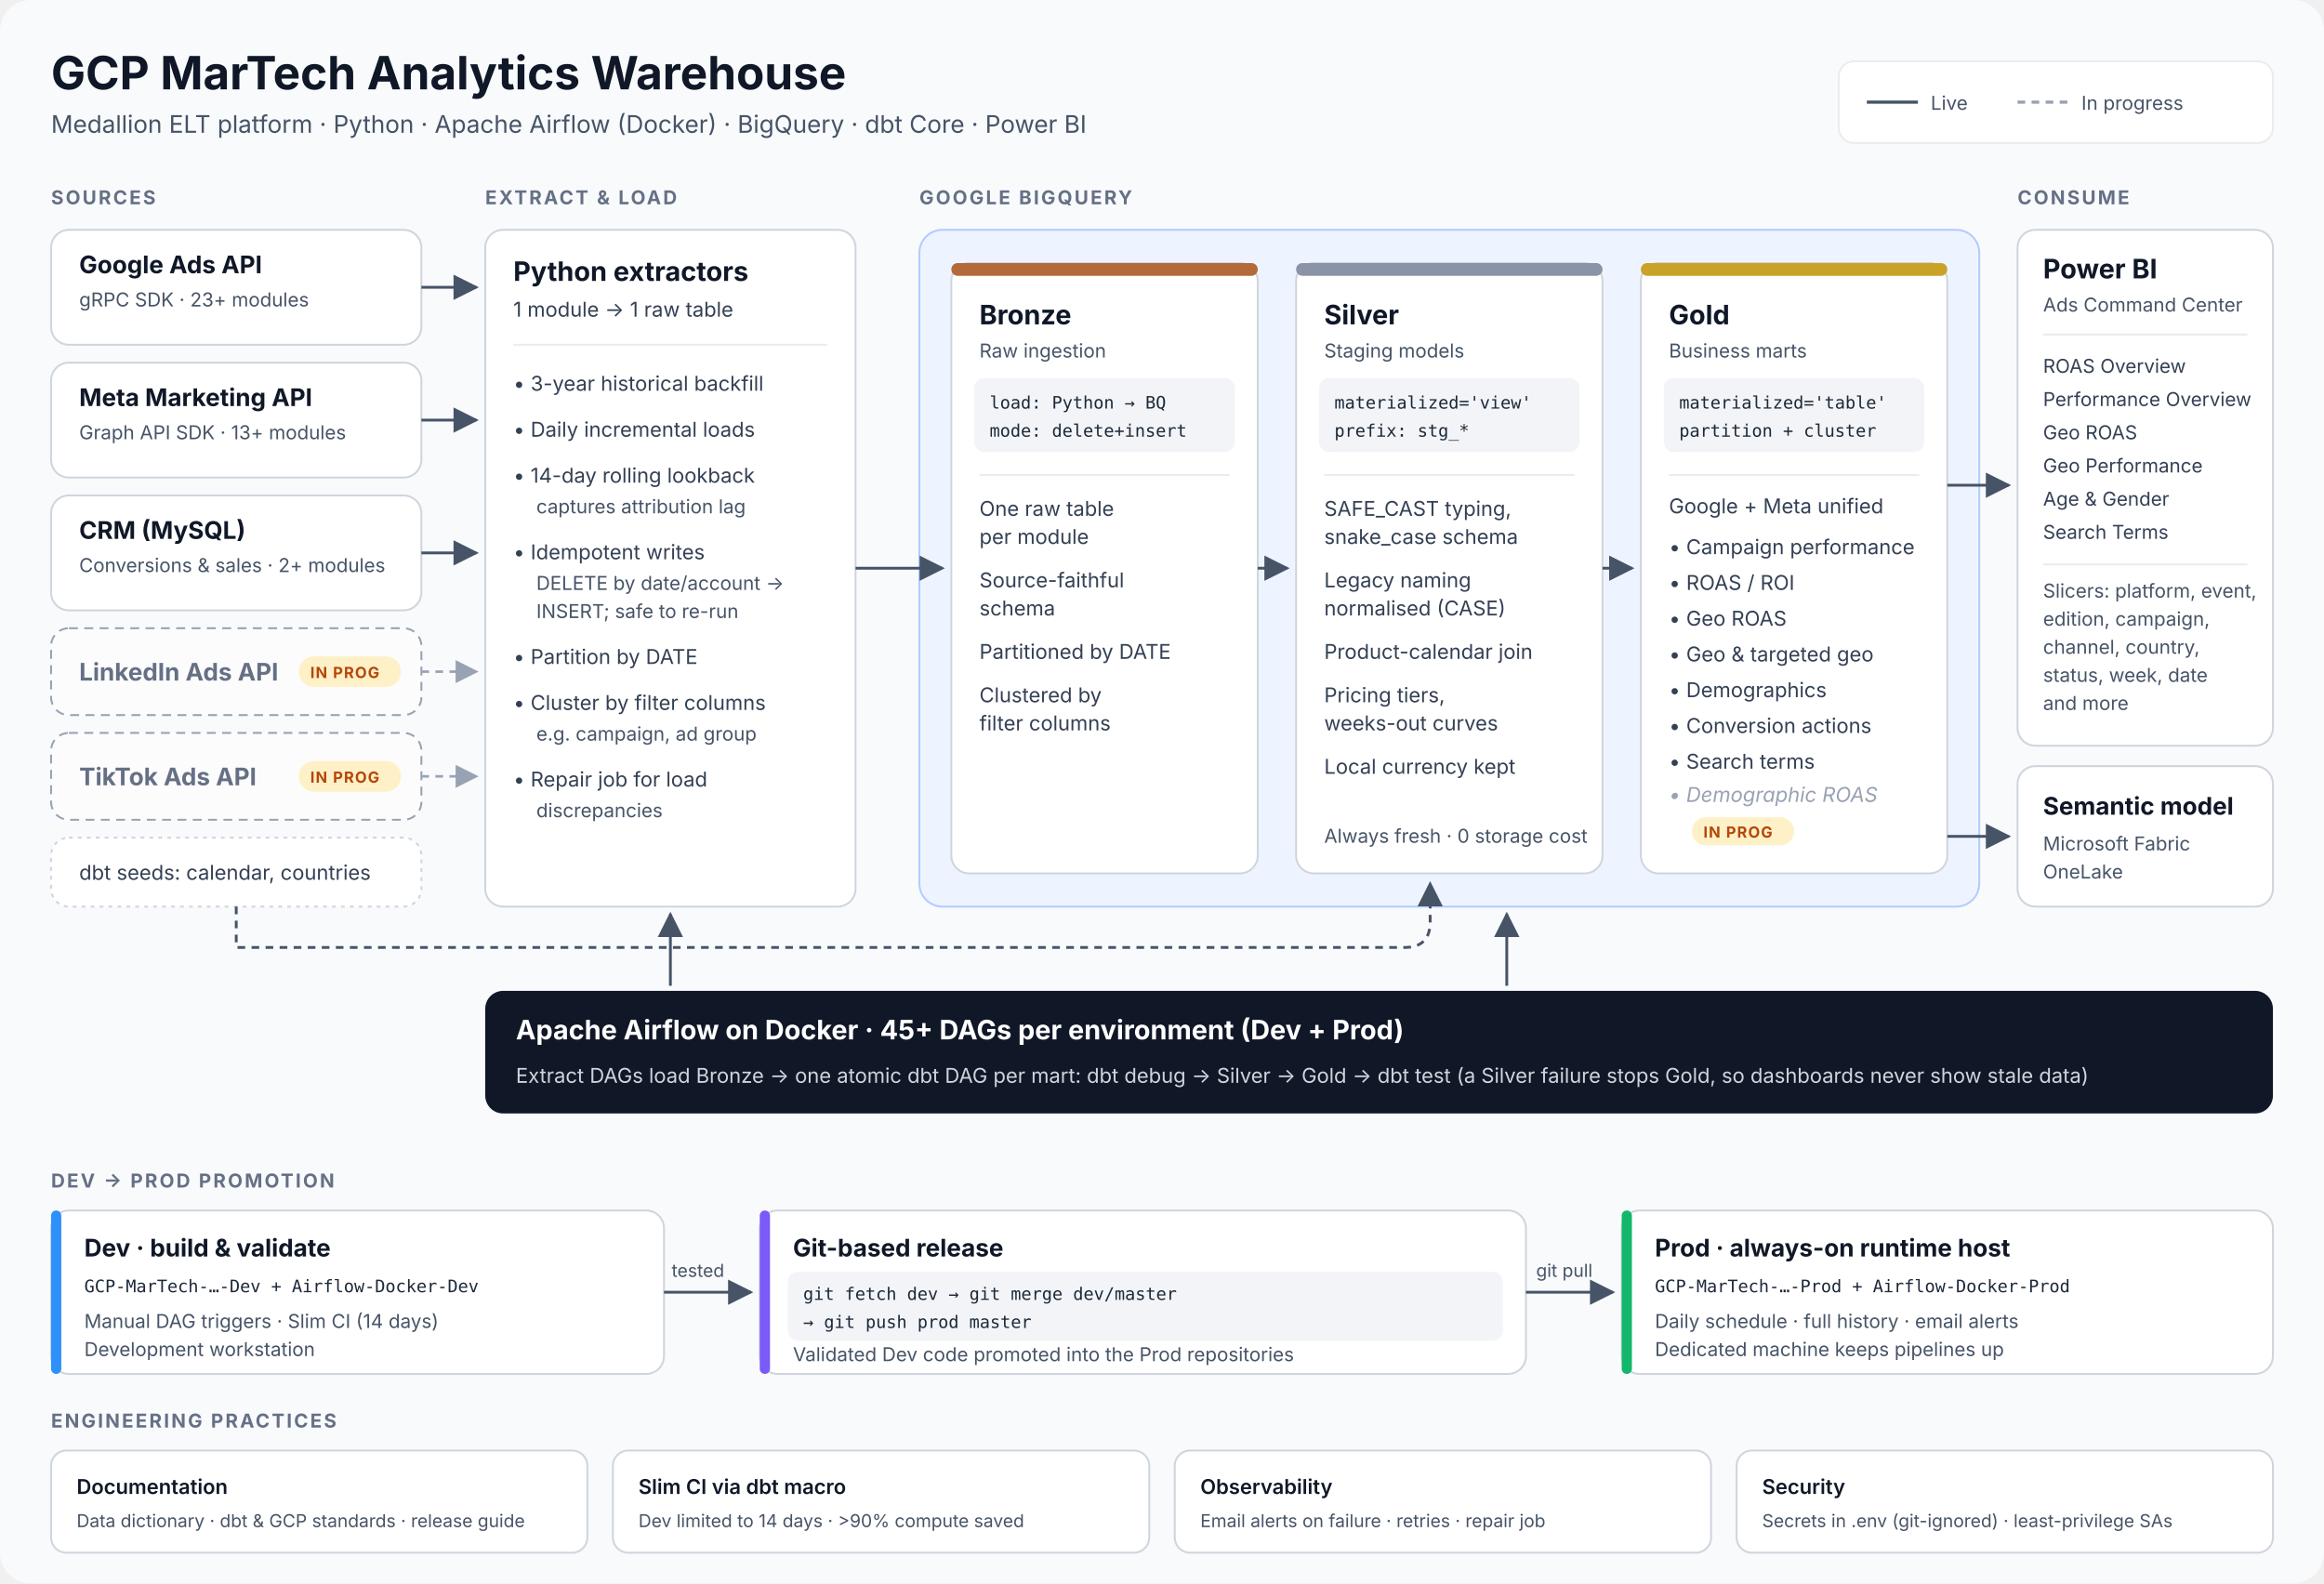
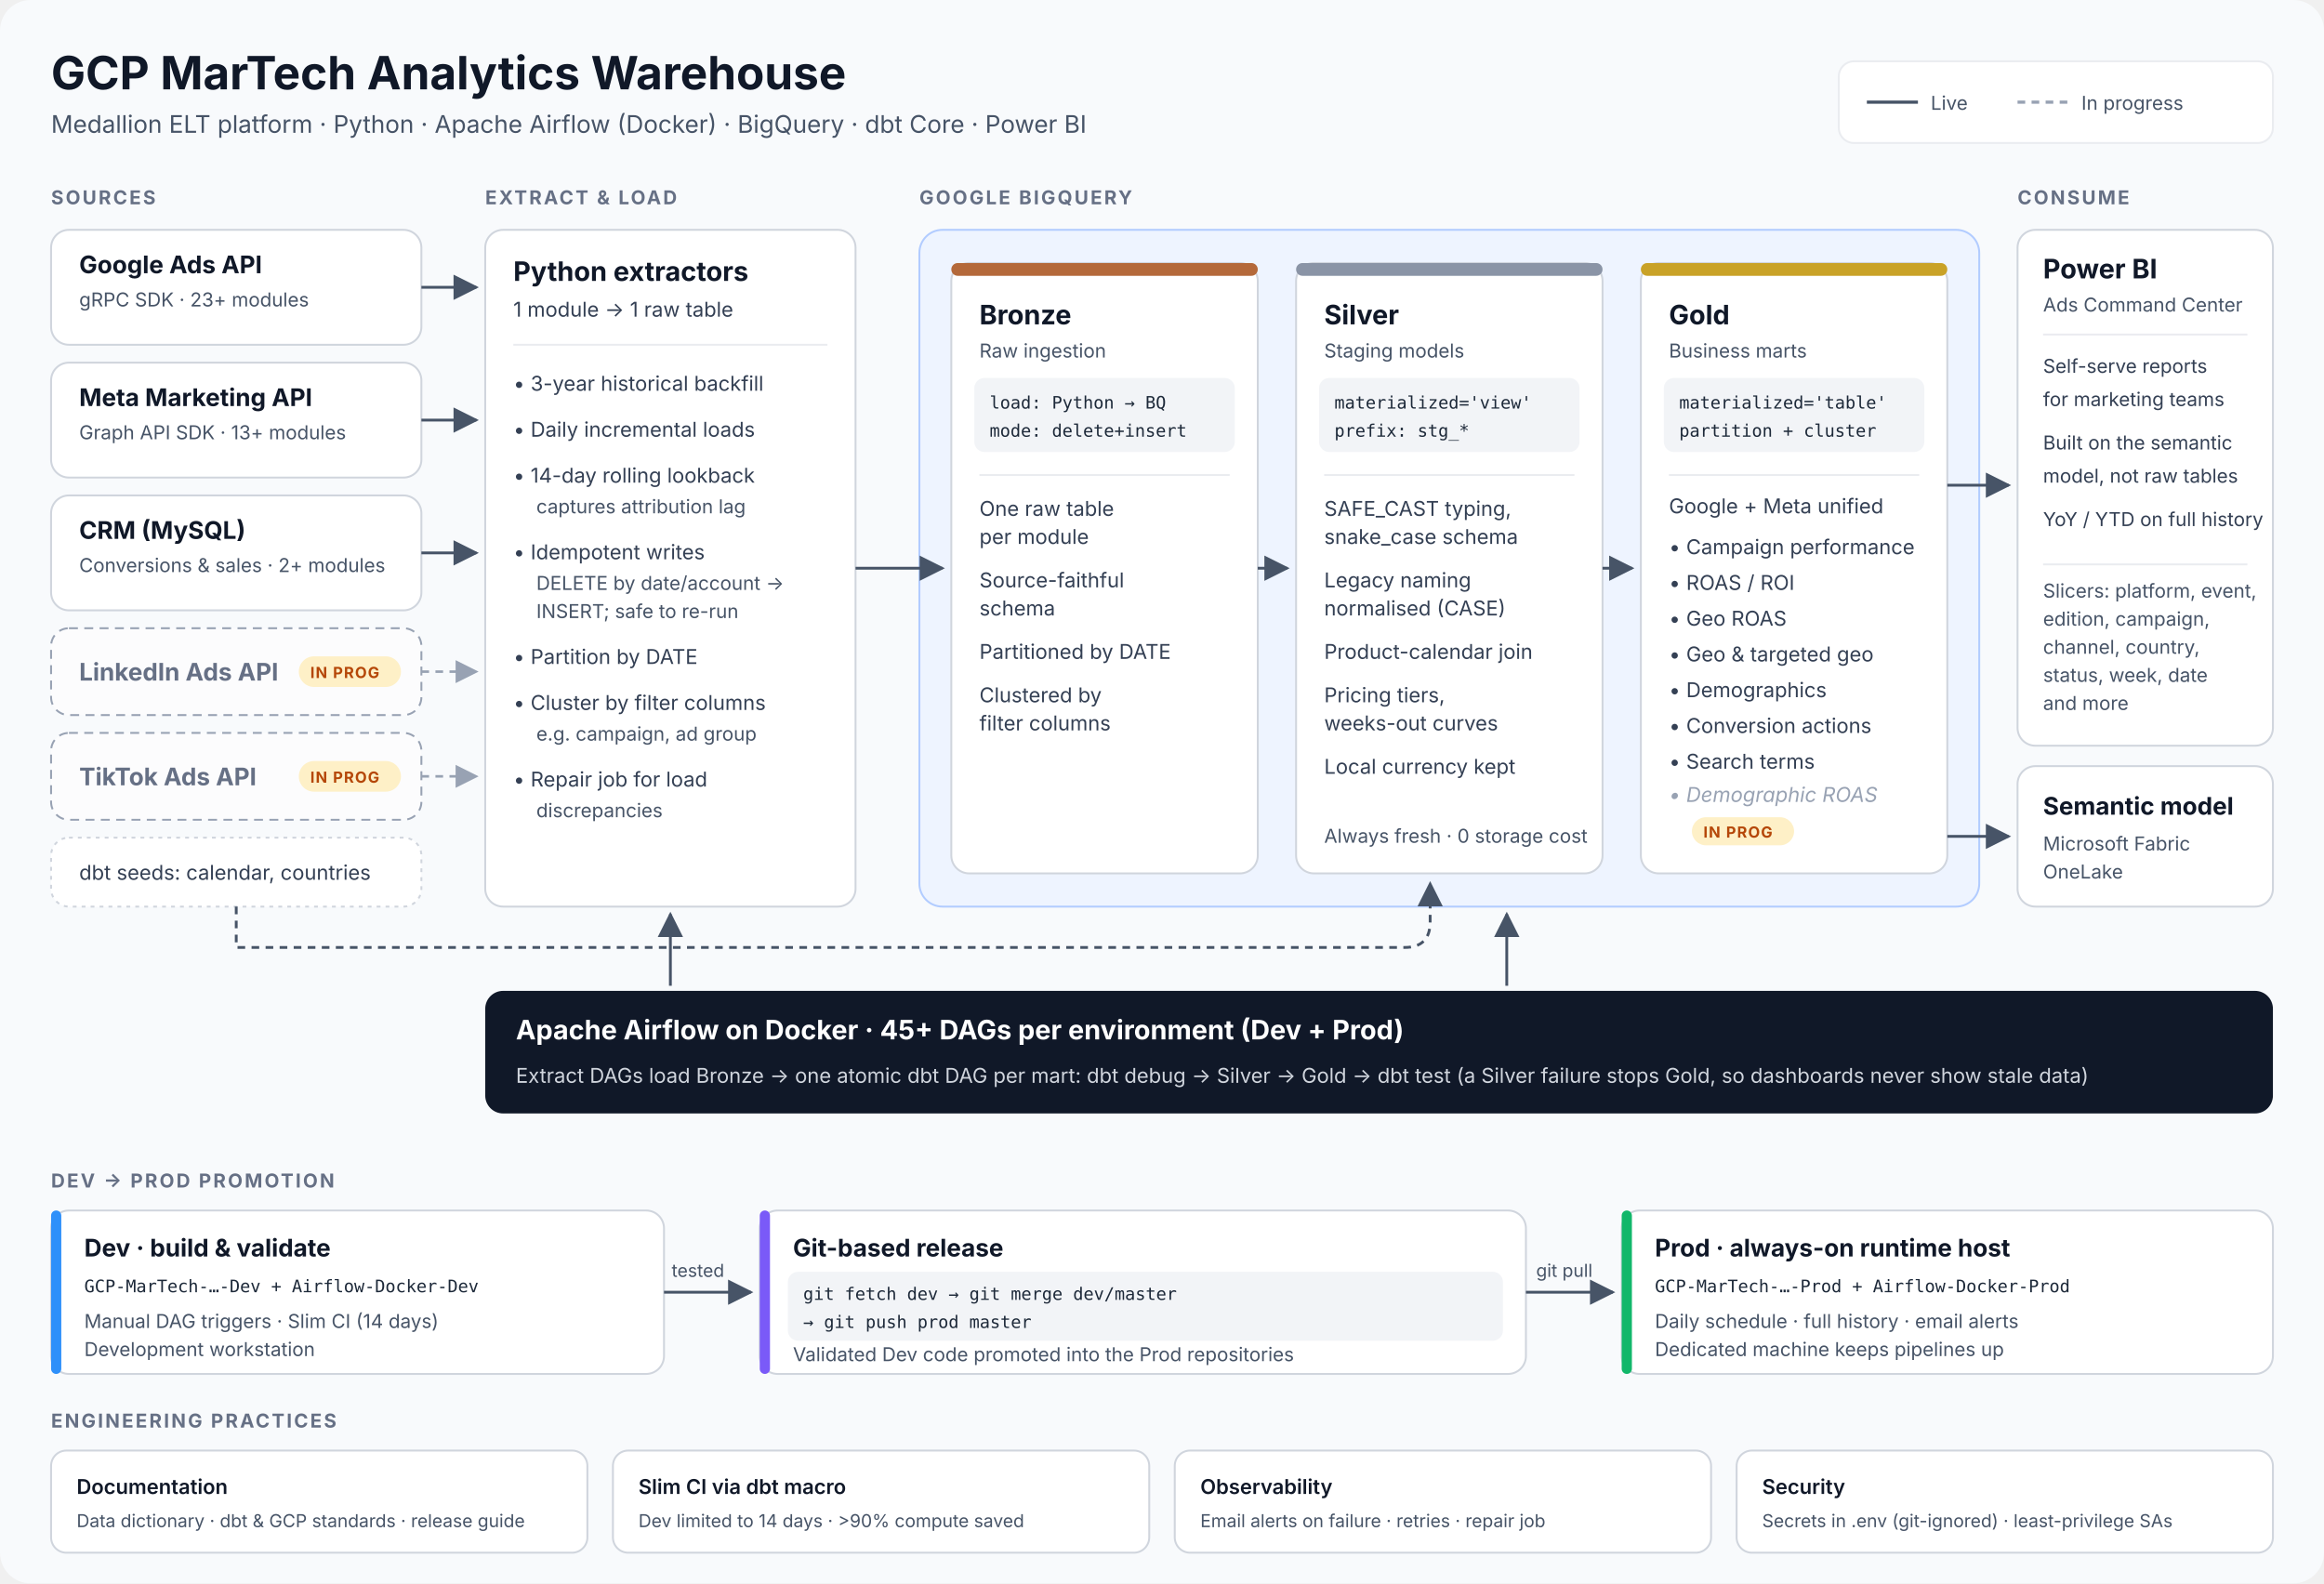
<svg xmlns="http://www.w3.org/2000/svg" width="1820" height="1240" viewBox="0 0 1820 1240" font-family="Inter, 'DejaVu Sans', sans-serif">
  <defs>
    <marker id="arr" viewBox="0 0 10 10" refX="9" refY="5" markerWidth="9" markerHeight="9" orient="auto-start-reverse">
      <path d="M0,0 L10,5 L0,10 z" fill="#475467" />
    </marker>
    <marker id="arrw" viewBox="0 0 10 10" refX="9" refY="5" markerWidth="9" markerHeight="9" orient="auto-start-reverse">
      <path d="M0,0 L10,5 L0,10 z" fill="#98A2B3" />
    </marker>
    <style>
      .h1{font-size:36px;font-weight:700;fill:#101828}
      .sub{font-size:19px;fill:#475467}
      .colt{font-size:15px;font-weight:700;letter-spacing:1.6px;fill:#667085}
      .bt{font-size:21px;font-weight:700;fill:#101828}
      .bt2{font-size:19px;font-weight:700;fill:#101828}
      .bs{font-size:16px;fill:#344054}
      .sm{font-size:15px;fill:#475467}
      .pg{font-size:15px;fill:#344054}
      .code{font-family:'DejaVu Sans Mono', monospace;font-size:13.5px;fill:#1D2939}
      .wip{font-size:16px;fill:#98A2B3;font-style:italic}
      .wipt{font-size:19px;font-weight:700;fill:#667085}
      .badge{font-size:12px;font-weight:700;letter-spacing:0.8px;fill:#B54708}
      .chip{font-size:16px;font-weight:600;fill:#101828}
      .chips{font-size:14px;fill:#475467}
      .card{fill:#FFFFFF;stroke:#D0D5DD;stroke-width:1.5}
      .wipcard{fill:#FCFCFD;stroke:#98A2B3;stroke-width:1.5;stroke-dasharray:7 5}
      .codebg{fill:#F2F4F7}
      .line{stroke:#475467;stroke-width:2.2;fill:none}
      .wline{stroke:#98A2B3;stroke-width:2;fill:none;stroke-dasharray:6 5}
    </style>
  </defs>
  <rect x="0" y="0" width="1820" height="1240" rx="24" fill="#F8FAFC" />
  <text x="40" y="70" class="h1">GCP MarTech Analytics Warehouse</text>
  <text x="40" y="104" class="sub">Medallion ELT platform · Python · Apache Airflow (Docker) · BigQuery · dbt Core · Power BI</text>
  <rect x="1440" y="48" width="340" height="64" rx="12" fill="#FFFFFF" stroke="#EAECF0" stroke-width="1.5" />
  <line x1="1462" y1="80" x2="1502" y2="80" stroke="#475467" stroke-width="2.5" />
  <text x="1512" y="86" class="sm">Live</text>
  <line x1="1580" y1="80" x2="1620" y2="80" stroke="#98A2B3" stroke-width="2.5" stroke-dasharray="6 5" />
  <text x="1630" y="86" class="sm">In progress</text>
  <text x="40" y="160" class="colt">SOURCES</text>
  <text x="380" y="160" class="colt">EXTRACT &amp; LOAD</text>
  <text x="720" y="160" class="colt">GOOGLE BIGQUERY</text>
  <text x="1580" y="160" class="colt">CONSUME</text>
  <rect x="40" y="180" width="290" height="90" rx="14" class="card" />
  <text x="62" y="214" class="bt2">Google Ads API</text>
  <text x="62" y="240" class="sm">gRPC SDK · 23+ modules</text>
  <rect x="40" y="284" width="290" height="90" rx="14" class="card" />
  <text x="62" y="318" class="bt2">Meta Marketing API</text>
  <text x="62" y="344" class="sm">Graph API SDK · 13+ modules</text>
  <rect x="40" y="388" width="290" height="90" rx="14" class="card" />
  <text x="62" y="422" class="bt2">CRM (MySQL)</text>
  <text x="62" y="448" class="sm">Conversions &amp; sales · 2+ modules</text>
  <rect x="40" y="492" width="290" height="68" rx="14" class="wipcard" />
  <text x="62" y="533" class="wipt">LinkedIn Ads API</text>
  <rect x="234" y="514" width="80" height="24" rx="12" fill="#FEF0C7" />
  <text x="243" y="531" class="badge">IN PROG</text>
  <rect x="40" y="574" width="290" height="68" rx="14" class="wipcard" />
  <text x="62" y="615" class="wipt">TikTok Ads API</text>
  <rect x="234" y="596" width="80" height="24" rx="12" fill="#FEF0C7" />
  <text x="243" y="613" class="badge">IN PROG</text>
  <rect x="40" y="656" width="290" height="54" rx="14" fill="#FFFFFF" stroke="#D0D5DD" stroke-width="1.5" stroke-dasharray="3 4" />
  <text x="62" y="689" class="bs">dbt seeds: calendar, countries</text>
  <rect x="380" y="180" width="290" height="530" rx="14" class="card" />
  <text x="402" y="220" class="bt">Python extractors</text>
  <text x="402" y="248" class="bs">1 module → 1 raw table</text>
  <line x1="402" y1="270" x2="648" y2="270" stroke="#EAECF0" stroke-width="1.5" />
  <text x="402" y="306" class="bs">• 3-year historical backfill</text>
  <text x="402" y="342" class="bs">• Daily incremental loads</text>
  <text x="402" y="378" class="bs">• 14-day rolling lookback</text>
  <text x="420" y="402" class="sm">captures attribution lag</text>
  <text x="402" y="438" class="bs">• Idempotent writes</text>
  <text x="420" y="462" class="sm">DELETE by date/account →</text>
  <text x="420" y="484" class="sm">INSERT; safe to re-run</text>
  <text x="402" y="520" class="bs">• Partition by DATE</text>
  <text x="402" y="556" class="bs">• Cluster by filter columns</text>
  <text x="420" y="580" class="sm">e.g. campaign, ad group</text>
  <text x="402" y="616" class="bs">• Repair job for load</text>
  <text x="420" y="640" class="sm">discrepancies</text>
  <rect x="720" y="180" width="830" height="530" rx="18" fill="#EEF4FF" stroke="#B2CCFF" stroke-width="1.5" />
  <rect x="745" y="206" width="240" height="478" rx="14" class="card" />
  <rect x="745" y="206" width="240" height="10" rx="5" fill="#B4693A" />
  <text x="767" y="254" class="bt">Bronze</text>
  <text x="767" y="280" class="sm">Raw ingestion</text>
  <rect x="763" y="296" width="204" height="58" rx="8" class="codebg" />
  <text x="775" y="320" class="code">load: Python → BQ</text>
  <text x="775" y="342" class="code">mode: delete+insert</text>
  <line x1="767" y1="372" x2="963" y2="372" stroke="#EAECF0" stroke-width="1.5" />
  <text x="767" y="404" class="bs">One raw table</text>
  <text x="767" y="426" class="bs">per module</text>
  <text x="767" y="460" class="bs">Source-faithful</text>
  <text x="767" y="482" class="bs">schema</text>
  <text x="767" y="516" class="bs">Partitioned by DATE</text>
  <text x="767" y="550" class="bs">Clustered by</text>
  <text x="767" y="572" class="bs">filter columns</text>
  <rect x="1015" y="206" width="240" height="478" rx="14" class="card" />
  <rect x="1015" y="206" width="240" height="10" rx="5" fill="#8A94A6" />
  <text x="1037" y="254" class="bt">Silver</text>
  <text x="1037" y="280" class="sm">Staging models</text>
  <rect x="1033" y="296" width="204" height="58" rx="8" class="codebg" />
  <text x="1045" y="320" class="code">materialized='view'</text>
  <text x="1045" y="342" class="code">prefix: stg_*</text>
  <line x1="1037" y1="372" x2="1233" y2="372" stroke="#EAECF0" stroke-width="1.5" />
  <text x="1037" y="404" class="bs">SAFE_CAST typing,</text>
  <text x="1037" y="426" class="bs">snake_case schema</text>
  <text x="1037" y="460" class="bs">Legacy naming</text>
  <text x="1037" y="482" class="bs">normalised (CASE)</text>
  <text x="1037" y="516" class="bs">Product-calendar join</text>
  <text x="1037" y="550" class="bs">Pricing tiers,</text>
  <text x="1037" y="572" class="bs">weeks-out curves</text>
  <text x="1037" y="606" class="bs">Local currency kept</text>
  <text x="1037" y="660" class="sm">Always fresh · 0 storage cost</text>
  <rect x="1285" y="206" width="240" height="478" rx="14" class="card" />
  <rect x="1285" y="206" width="240" height="10" rx="5" fill="#C9A227" />
  <text x="1307" y="254" class="bt">Gold</text>
  <text x="1307" y="280" class="sm">Business marts</text>
  <rect x="1303" y="296" width="204" height="58" rx="8" class="codebg" />
  <text x="1315" y="320" class="code">materialized='table'</text>
  <text x="1315" y="342" class="code">partition + cluster</text>
  <line x1="1307" y1="372" x2="1503" y2="372" stroke="#EAECF0" stroke-width="1.5" />
  <text x="1307" y="402" class="bs">Google + Meta unified</text>
  <text x="1307" y="434" class="bs">• Campaign performance</text>
  <text x="1307" y="462" class="bs">• ROAS / ROI</text>
  <text x="1307" y="490" class="bs">• Geo ROAS</text>
  <text x="1307" y="518" class="bs">• Geo &amp; targeted geo</text>
  <text x="1307" y="546" class="bs">• Demographics</text>
  <text x="1307" y="574" class="bs">• Conversion actions</text>
  <text x="1307" y="602" class="bs">• Search terms</text>
  <text x="1307" y="628" class="wip">• Demographic ROAS</text>
  <rect x="1325" y="640" width="80" height="22" rx="11" fill="#FEF0C7" />
  <text x="1334" y="656" class="badge">IN PROG</text>
  <rect x="1580" y="180" width="200" height="404" rx="14" class="card" />
  <text x="1600" y="218" class="bt">Power BI</text>
  <text x="1600" y="244" class="sm">Ads Command Center</text>
  <line x1="1600" y1="262" x2="1760" y2="262" stroke="#EAECF0" stroke-width="1.5" />
-   <text x="1600" y="292" class="pg">ROAS Overview</text>
-   <text x="1600" y="318" class="pg">Performance Overview</text>
-   <text x="1600" y="344" class="pg">Geo ROAS</text>
-   <text x="1600" y="370" class="pg">Geo Performance</text>
-   <text x="1600" y="396" class="pg">Age &amp; Gender</text>
-   <text x="1600" y="422" class="pg">Search Terms</text>
+   <text x="1600" y="292" class="pg">Self-serve reports</text>
+   <text x="1600" y="318" class="pg">for marketing teams</text>
+   <text x="1600" y="352" class="pg">Built on the semantic</text>
+   <text x="1600" y="378" class="pg">model, not raw tables</text>
+   <text x="1600" y="412" class="pg">YoY / YTD on full history</text>
  <line x1="1600" y1="442" x2="1760" y2="442" stroke="#EAECF0" stroke-width="1.5" />
  <text x="1600" y="468" class="sm">Slicers: platform, event,</text>
  <text x="1600" y="490" class="sm">edition, campaign,</text>
  <text x="1600" y="512" class="sm">channel, country,</text>
  <text x="1600" y="534" class="sm">status, week, date</text>
  <text x="1600" y="556" class="sm">and more</text>
  <rect x="1580" y="600" width="200" height="110" rx="14" class="card" />
  <text x="1600" y="638" class="bt2">Semantic model</text>
  <text x="1600" y="666" class="sm">Microsoft Fabric</text>
  <text x="1600" y="688" class="sm">OneLake</text>
  <path d="M330 225 H373" class="line" marker-end="url(#arr)" />
  <path d="M330 329 H373" class="line" marker-end="url(#arr)" />
  <path d="M330 433 H373" class="line" marker-end="url(#arr)" />
  <path d="M330 526 H373" class="wline" marker-end="url(#arrw)" />
  <path d="M330 608 H373" class="wline" marker-end="url(#arrw)" />
  <path d="M185 710 V742 H1100 Q1120 742 1120 722 V692" class="line" stroke-dasharray="6 5" marker-end="url(#arr)" />
  <path d="M670 445 H738" class="line" marker-end="url(#arr)" />
  <path d="M985 445 H1008" class="line" marker-end="url(#arr)" />
  <path d="M1255 445 H1278" class="line" marker-end="url(#arr)" />
  <path d="M1525 380 H1573" class="line" marker-end="url(#arr)" />
  <path d="M1525 655 H1573" class="line" marker-end="url(#arr)" />
  <rect x="380" y="776" width="1400" height="96" rx="14" fill="#101828" />
  <text x="404" y="814" font-size="21" font-weight="700" fill="#FFFFFF">Apache Airflow on Docker  ·  45+ DAGs per environment (Dev + Prod)</text>
  <text x="404" y="848" font-size="16" fill="#D0D5DD">Extract DAGs load Bronze  →  one atomic dbt DAG per mart:  dbt debug → Silver → Gold → dbt test  (a Silver failure stops Gold, so dashboards never show stale data)</text>
  <path d="M525 772 V716" class="line" stroke="#101828" marker-end="url(#arr)" />
  <path d="M1180 772 V716" class="line" stroke="#101828" marker-end="url(#arr)" />
  <text x="40" y="930" class="colt">DEV → PROD PROMOTION</text>
  <rect x="40" y="948" width="480" height="128" rx="14" class="card" />
  <rect x="40" y="948" width="8" height="128" rx="4" fill="#2E90FA" />
  <text x="66" y="984" class="bt2">Dev · build &amp; validate</text>
  <text x="66" y="1012" class="code">GCP-MarTech-…-Dev + Airflow-Docker-Dev</text>
  <text x="66" y="1040" class="sm">Manual DAG triggers · Slim CI (14 days)</text>
  <text x="66" y="1062" class="sm">Development workstation</text>
  <path d="M520 1012 H588" class="line" marker-end="url(#arr)" />
  <text x="526" y="1000" class="chips">tested</text>
  <rect x="595" y="948" width="600" height="128" rx="14" class="card" />
  <rect x="595" y="948" width="8" height="128" rx="4" fill="#7A5AF8" />
  <text x="621" y="984" class="bt2">Git-based release</text>
  <rect x="617" y="996" width="560" height="54" rx="8" class="codebg" />
  <text x="629" y="1018" class="code">git fetch dev → git merge dev/master</text>
  <text x="629" y="1040" class="code">→ git push prod master</text>
  <text x="621" y="1066" class="sm">Validated Dev code promoted into the Prod repositories</text>
  <path d="M1195 1012 H1263" class="line" marker-end="url(#arr)" />
  <text x="1203" y="1000" class="chips">git pull</text>
  <rect x="1270" y="948" width="510" height="128" rx="14" class="card" />
  <rect x="1270" y="948" width="8" height="128" rx="4" fill="#12B76A" />
  <text x="1296" y="984" class="bt2">Prod · always-on runtime host</text>
  <text x="1296" y="1012" class="code">GCP-MarTech-…-Prod + Airflow-Docker-Prod</text>
  <text x="1296" y="1040" class="sm">Daily schedule · full history · email alerts</text>
  <text x="1296" y="1062" class="sm">Dedicated machine keeps pipelines up</text>
  <text x="40" y="1118" class="colt">ENGINEERING PRACTICES</text>
  <rect x="40" y="1136" width="420" height="80" rx="12" class="card" />
  <text x="60" y="1170" class="chip">Documentation</text>
  <text x="60" y="1196" class="chips">Data dictionary · dbt &amp; GCP standards · release guide</text>
  <rect x="480" y="1136" width="420" height="80" rx="12" class="card" />
  <text x="500" y="1170" class="chip">Slim CI via dbt macro</text>
  <text x="500" y="1196" class="chips">Dev limited to 14 days · &gt;90% compute saved</text>
  <rect x="920" y="1136" width="420" height="80" rx="12" class="card" />
  <text x="940" y="1170" class="chip">Observability</text>
  <text x="940" y="1196" class="chips">Email alerts on failure · retries · repair job</text>
  <rect x="1360" y="1136" width="420" height="80" rx="12" class="card" />
  <text x="1380" y="1170" class="chip">Security</text>
  <text x="1380" y="1196" class="chips">Secrets in .env (git-ignored) · least-privilege SAs</text>
</svg>
